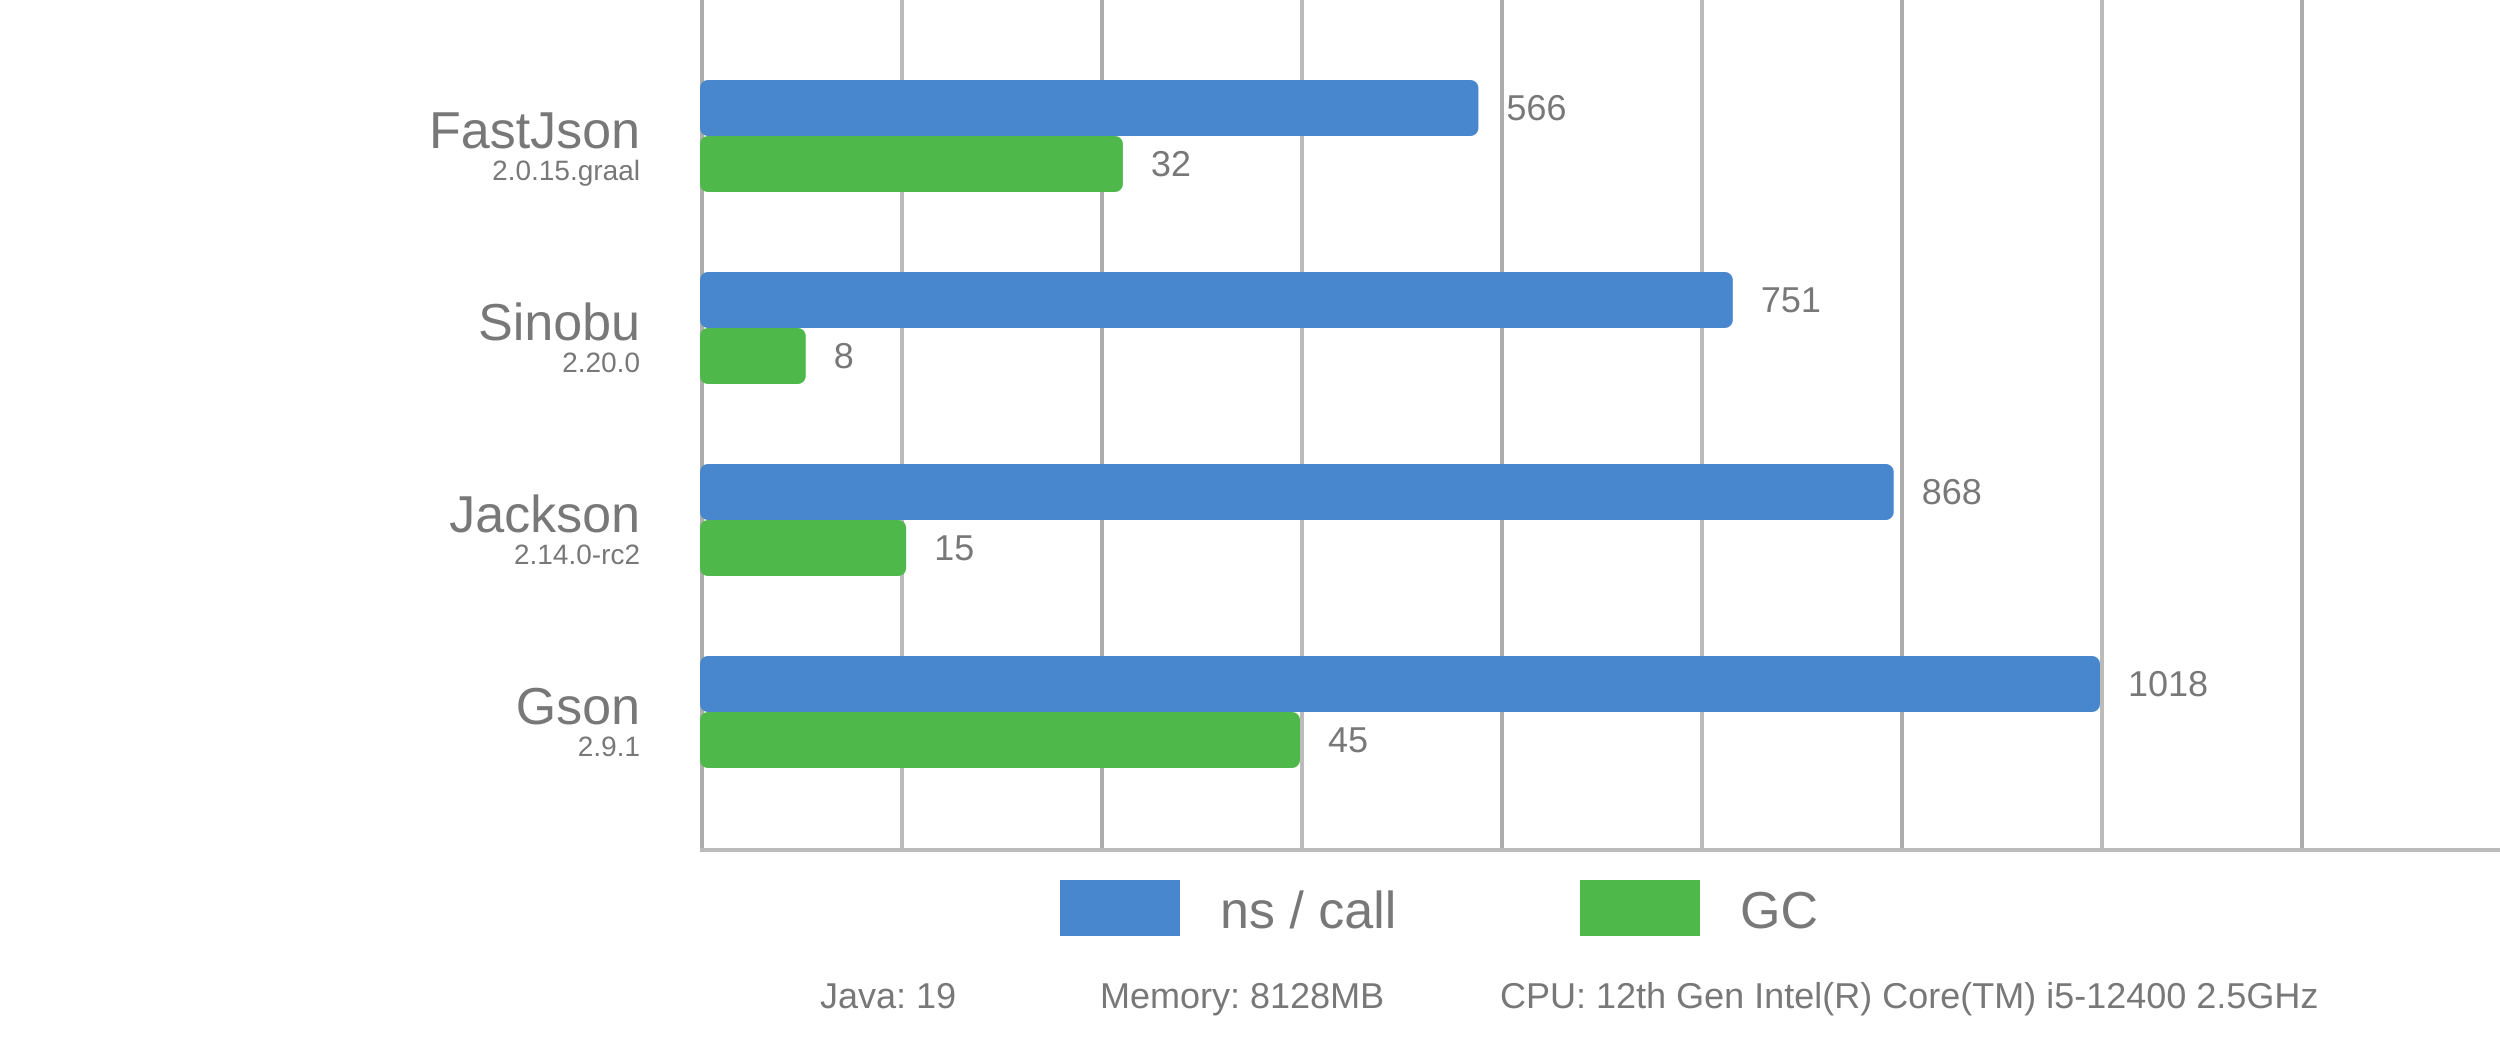
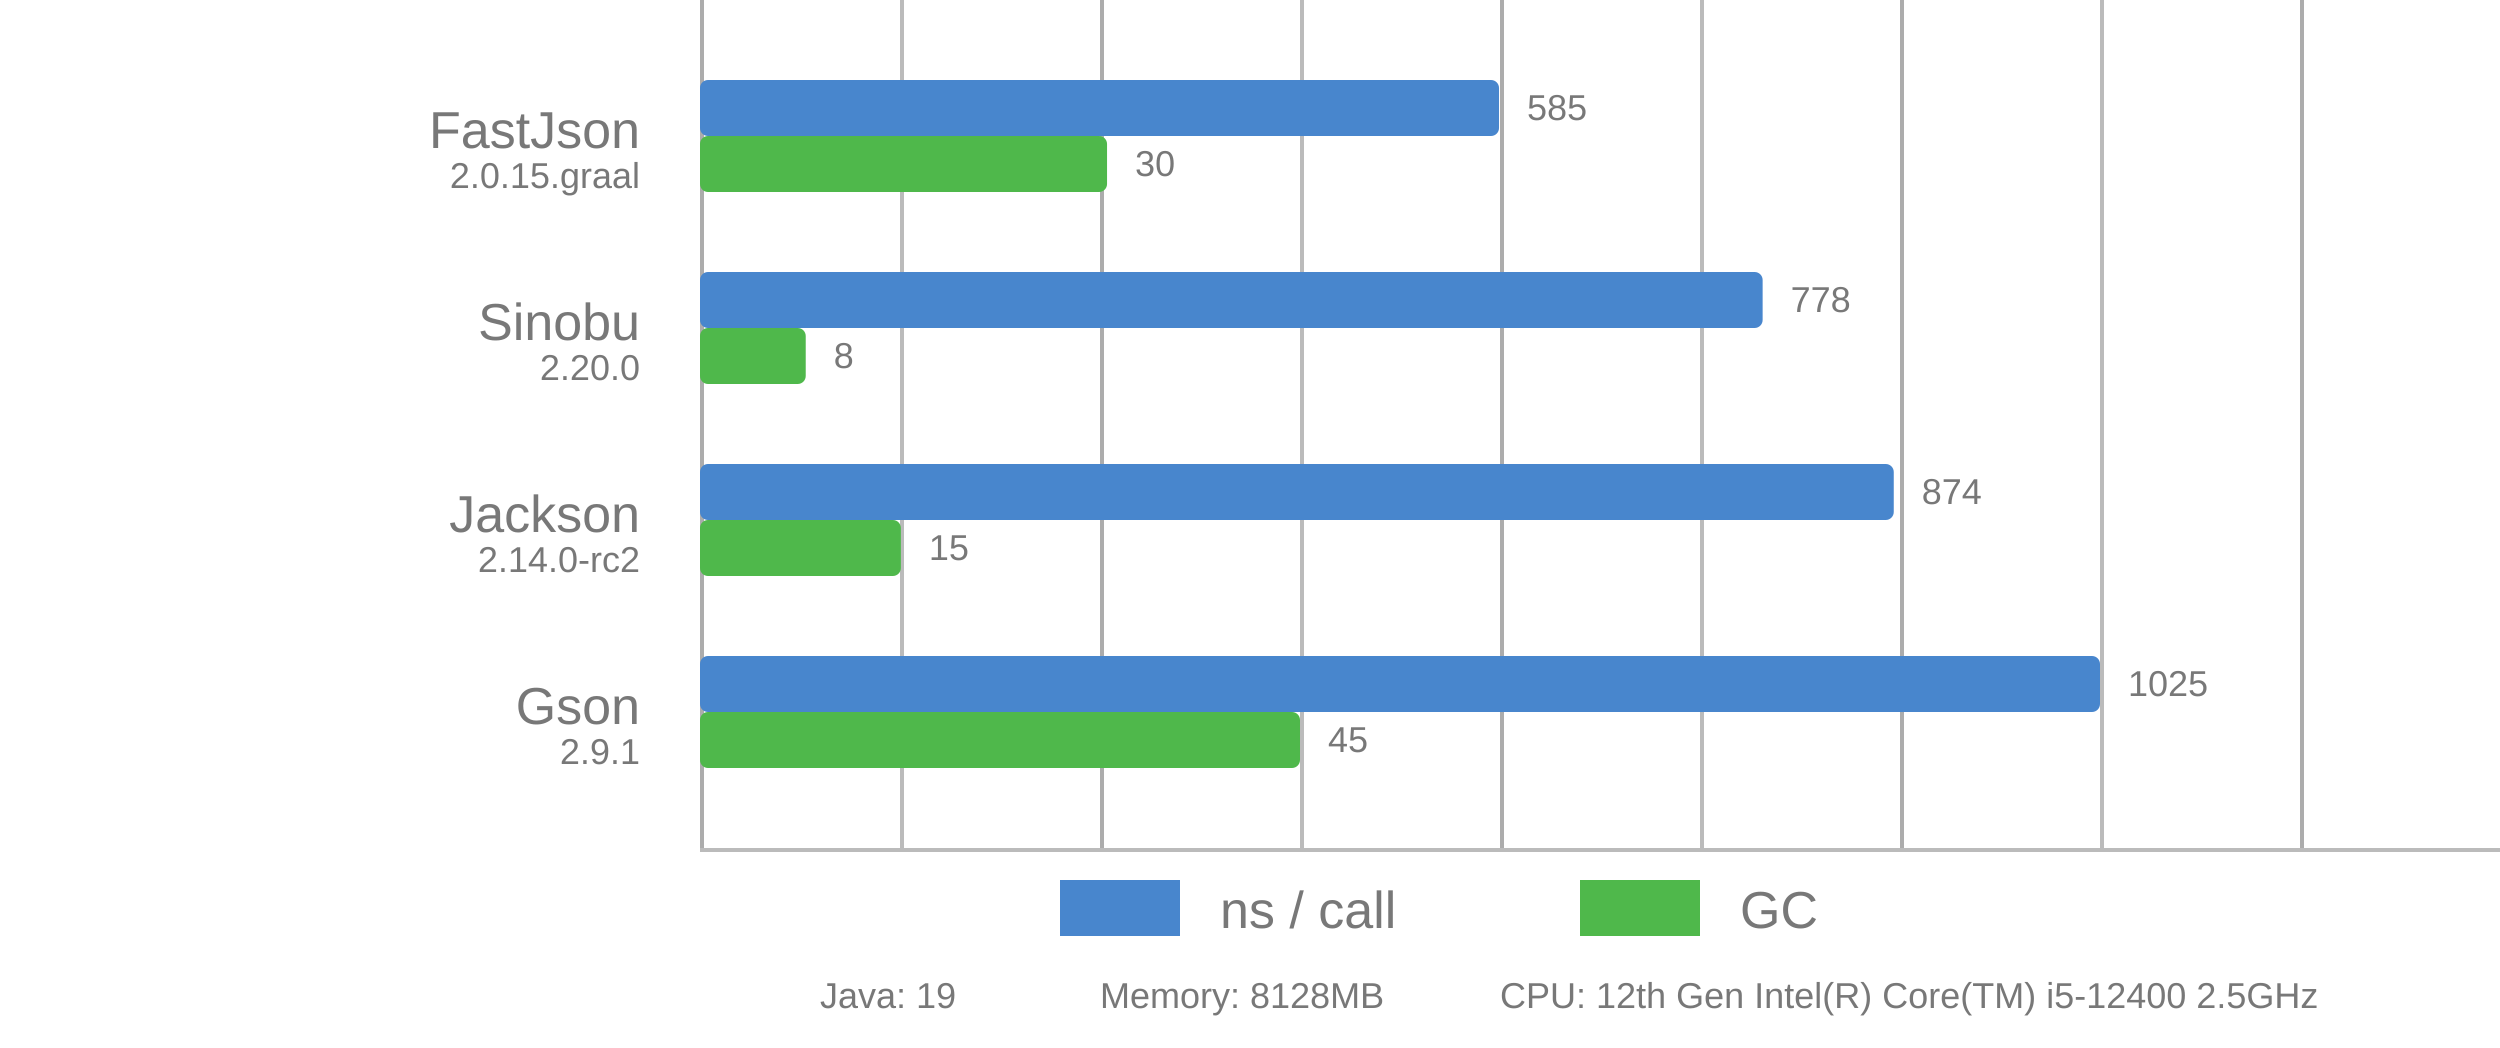
<svg xmlns="http://www.w3.org/2000/svg" viewBox="0 0 625 262">
  <style>
      text {
          font-family: Arial;
          font-size: 13px;
          fill: #787878;
      }

      .desc {
          font-size: 9px;
-       }
- 
-       .ver {
-           font-size: 7px;
      }

      .vline {
          fill: #acacac;
          stroke: none;
          stroke-width: 0;
      }

      .subline {
          fill: #bbb;
          stroke: none;
          stroke-width: 0;
      }

      .call {
          fill: #4886CD;
          stroke-linejoin: round;
          height: 14px;
      }

      .gc {
          fill: #4FB84B;
          stroke-linejoin: round;
          height: 14px;
      }
  </style>
  <g>
    <rect x="175" y="0" width="1" height="212" class="vline" />
    <rect x="275" y="0" width="1" height="212" class="vline" />
    <rect x="375" y="0" width="1" height="212" class="vline" />
    <rect x="475" y="0" width="1" height="212" class="vline" />
    <rect x="575" y="0" width="1" height="212" class="vline" />
    <rect x="225" y="0" width="1" height="212" class="subline" />
    <rect x="325" y="0" width="1" height="212" class="subline" />
    <rect x="425" y="0" width="1" height="212" class="subline" />
    <rect x="525" y="0" width="1" height="212" class="subline" />
    <rect x="175" y="212" width="450" height="1" class="subline" />
    <rect x="265" y="220" width="30" class="call" />
    <text x="305" y="232">ns / call</text>
    <rect x="395" y="220" width="30" class="gc" />
    <text x="435" y="232">GC</text>
  </g>
-   <rect x="175" y="20" width="194.597" rx="2" ry="2" class="call" />
-   <rect x="175" y="34" width="105.727" rx="2" ry="2" class="gc" />
+   <rect x="175" y="20" width="199.756" rx="2" ry="2" class="call" />
+   <rect x="175" y="34" width="101.762" rx="2" ry="2" class="gc" />
  <text x="160" y="37" text-anchor="end">FastJson</text>
-   <text x="160" y="45" text-anchor="end" class="ver">2.0.15.graal</text>
-   <text x="376.597" y="30" class="desc">566</text>
-   <text x="287.727" y="44" class="desc">32</text>
-   <rect x="175" y="68" width="258.202" rx="2" ry="2" class="call" />
+   <text x="160" y="47" text-anchor="end" class="desc">2.0.15.graal</text>
+   <text x="381.756" y="30" class="desc">585</text>
+   <text x="283.762" y="44" class="desc">30</text>
+   <rect x="175" y="68" width="265.659" rx="2" ry="2" class="call" />
  <rect x="175" y="82" width="26.432" rx="2" ry="2" class="gc" />
  <text x="160" y="85" text-anchor="end">Sinobu</text>
-   <text x="160" y="93" text-anchor="end" class="ver">2.20.0</text>
-   <text x="440.202" y="78" class="desc">751</text>
+   <text x="160" y="95" text-anchor="end" class="desc">2.20.0</text>
+   <text x="447.659" y="78" class="desc">778</text>
  <text x="208.432" y="92" class="desc">8</text>
-   <rect x="175" y="116" width="298.428" rx="2" ry="2" class="call" />
-   <rect x="175" y="130" width="51.542" rx="2" ry="2" class="gc" />
+   <rect x="175" y="116" width="298.439" rx="2" ry="2" class="call" />
+   <rect x="175" y="130" width="50.22" rx="2" ry="2" class="gc" />
  <text x="160" y="133" text-anchor="end">Jackson</text>
-   <text x="160" y="141" text-anchor="end" class="ver">2.14.0-rc2</text>
-   <text x="480.428" y="126" class="desc">868</text>
-   <text x="233.542" y="140" class="desc">15</text>
+   <text x="160" y="143" text-anchor="end" class="desc">2.14.0-rc2</text>
+   <text x="480.439" y="126" class="desc">874</text>
+   <text x="232.22" y="140" class="desc">15</text>
  <rect x="175" y="164" width="350" rx="2" ry="2" class="call" />
  <rect x="175" y="178" width="150" rx="2" ry="2" class="gc" />
  <text x="160" y="181" text-anchor="end">Gson</text>
-   <text x="160" y="189" text-anchor="end" class="ver">2.9.1</text>
-   <text x="532" y="174" class="desc">1018</text>
+   <text x="160" y="191" text-anchor="end" class="desc">2.9.1</text>
+   <text x="532" y="174" class="desc">1025</text>
  <text x="332" y="188" class="desc">45</text>
  <text x="205" y="252" class="desc">Java: 19</text>
  <text x="275" y="252" class="desc">Memory: 8128MB</text>
  <text x="375" y="252" class="desc">CPU: 12th Gen Intel(R) Core(TM) i5-12400 2.5GHz</text>
</svg>
